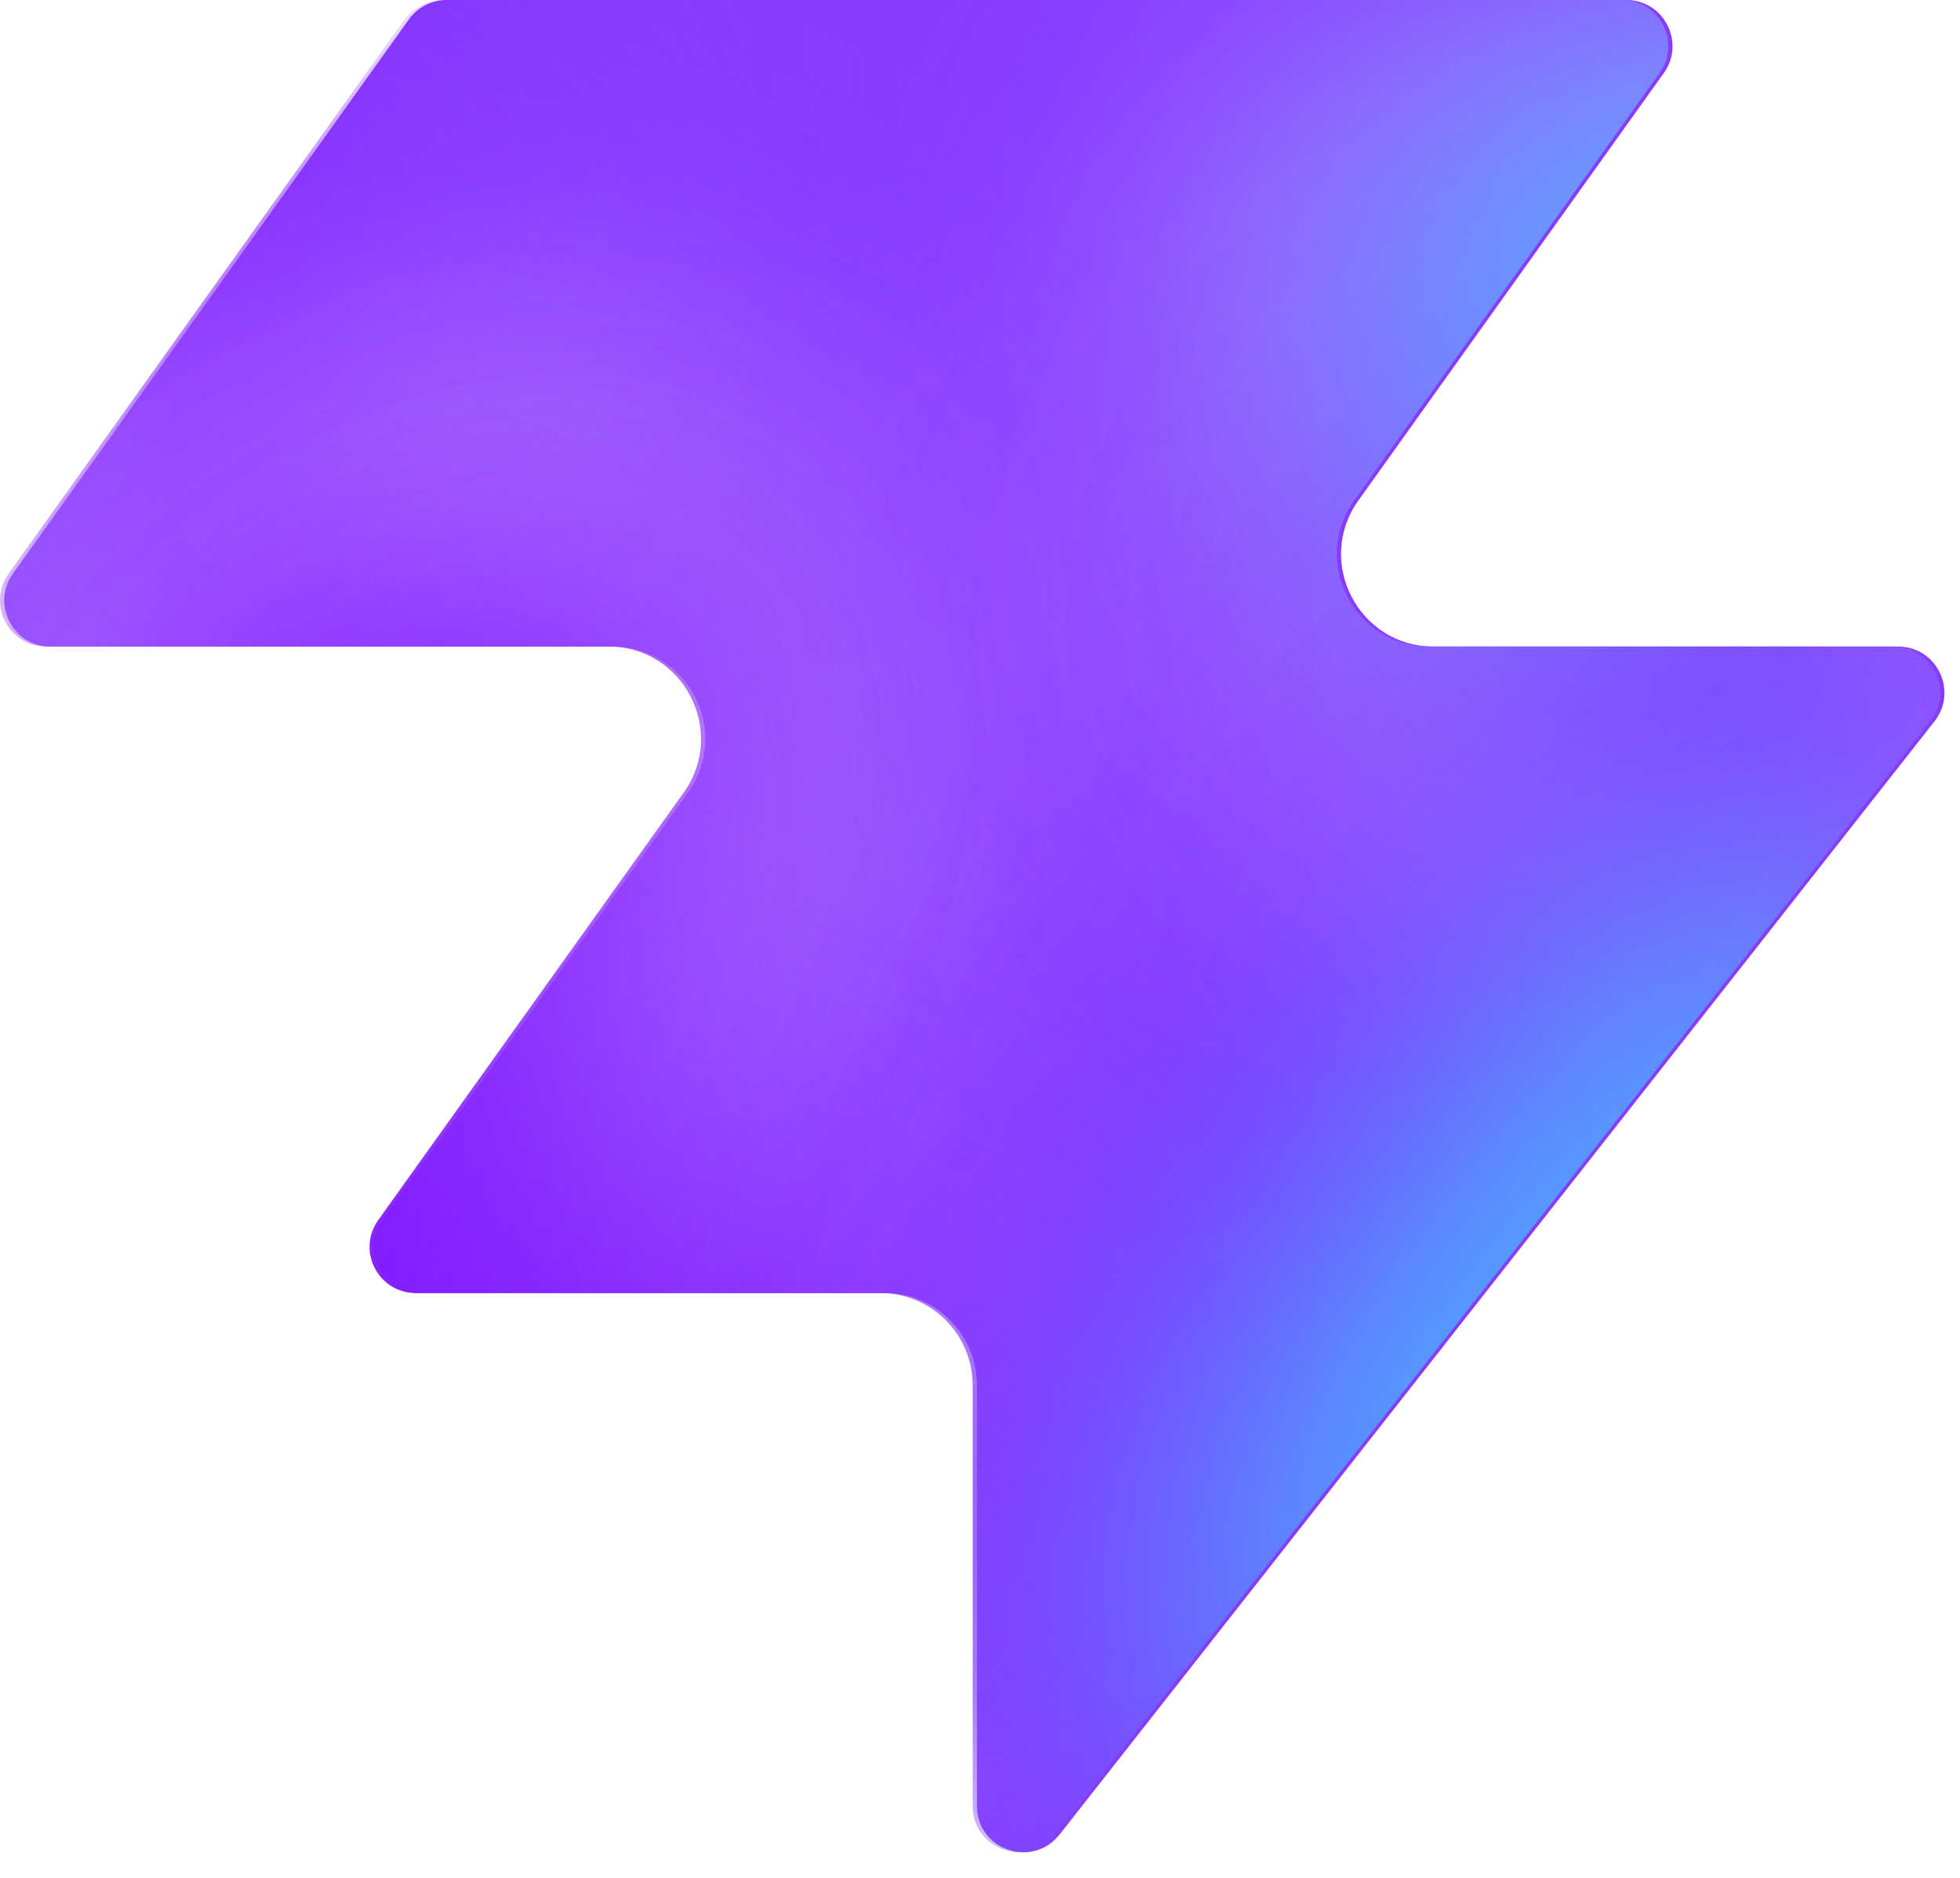
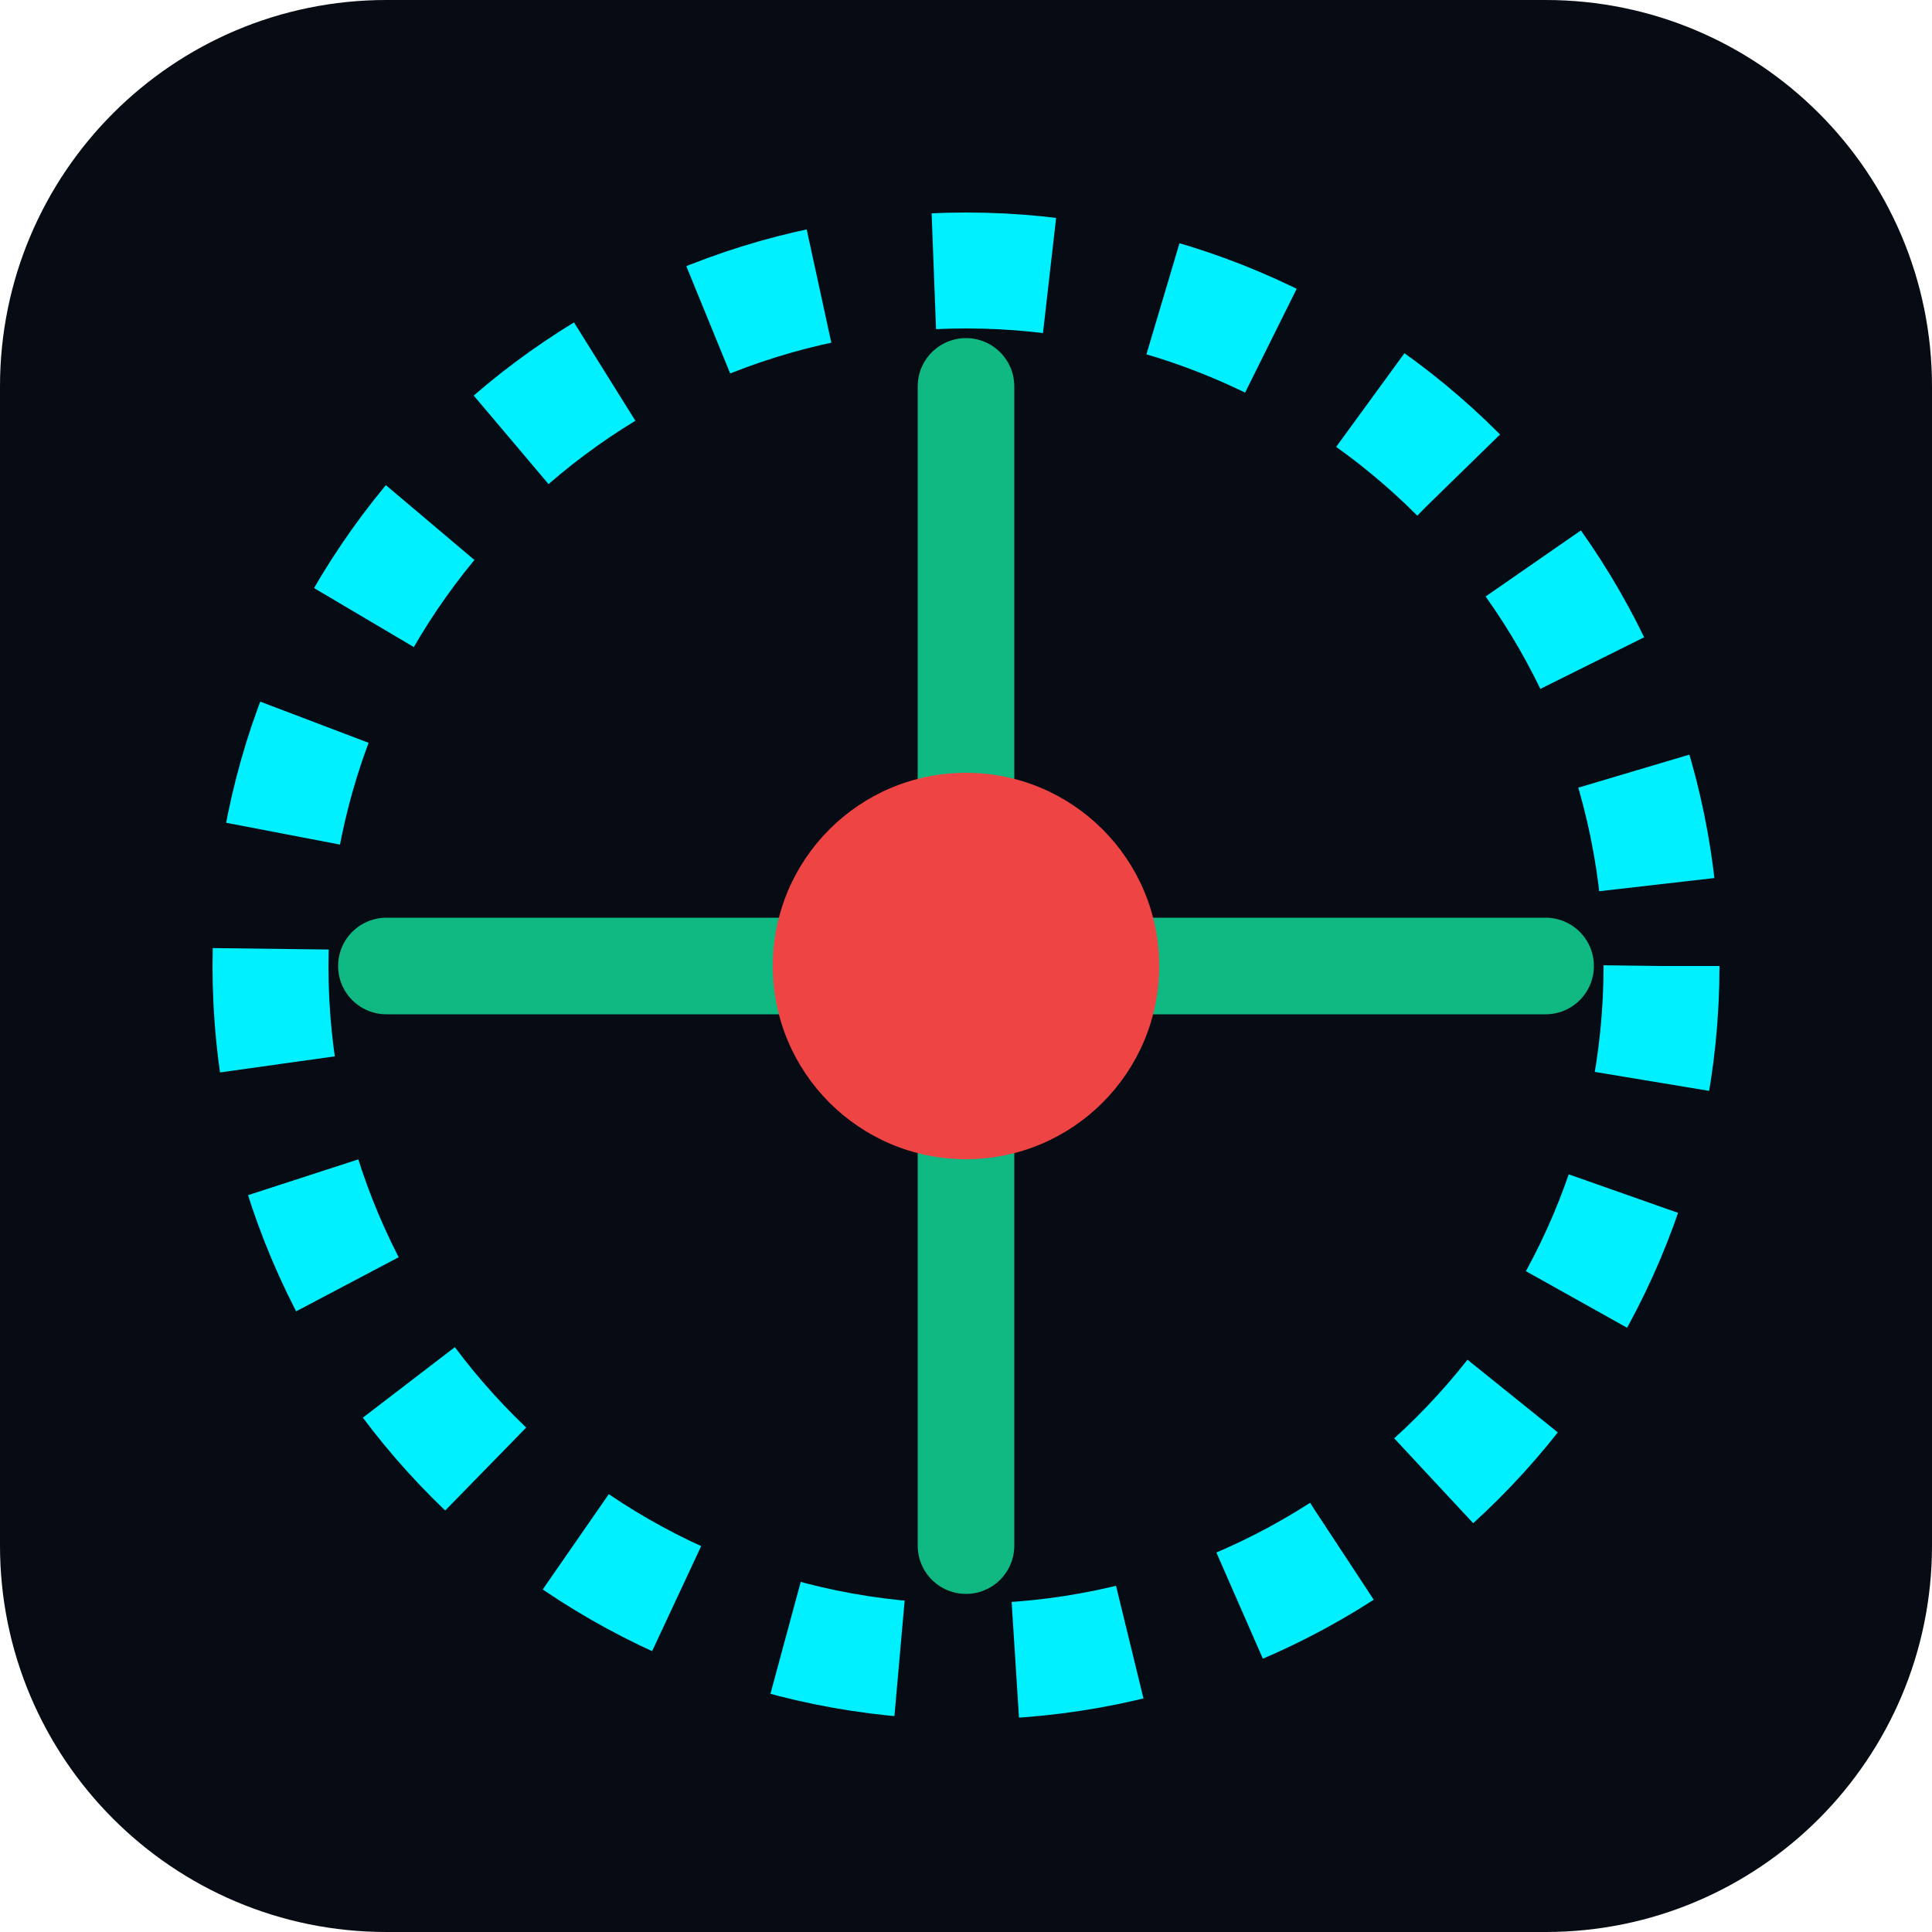
- <svg xmlns="http://www.w3.org/2000/svg" width="48" height="46" fill="none" viewBox="0 0 48 46">
-   <path fill="#863bff" d="M25.946 44.938c-.664.845-2.021.375-2.021-.698V33.937a2.26 2.26 0 0 0-2.262-2.262H10.287c-.92 0-1.456-1.04-.92-1.788l7.48-10.471c1.07-1.497 0-3.578-1.842-3.578H1.237c-.92 0-1.456-1.04-.92-1.788L10.013.474c.214-.297.556-.474.92-.474h28.894c.92 0 1.456 1.04.92 1.788l-7.48 10.471c-1.07 1.498 0 3.579 1.842 3.579h11.377c.943 0 1.473 1.088.89 1.83L25.947 44.94z" style="fill:#863bff;fill:color(display-p3 .525 .23 1);fill-opacity:1" />
-   <mask id="a" width="48" height="46" x="0" y="0" maskUnits="userSpaceOnUse" style="mask-type:alpha">
-     <path fill="#000" d="M25.842 44.938c-.664.844-2.021.375-2.021-.698V33.937a2.26 2.26 0 0 0-2.262-2.262H10.183c-.92 0-1.456-1.04-.92-1.788l7.48-10.471c1.07-1.498 0-3.579-1.842-3.579H1.133c-.92 0-1.456-1.04-.92-1.787L9.91.473c.214-.297.556-.474.92-.474h28.894c.92 0 1.456 1.04.92 1.788l-7.48 10.471c-1.07 1.498 0 3.578 1.842 3.578h11.377c.943 0 1.473 1.088.89 1.832L25.843 44.94z" style="fill:#000;fill-opacity:1" />
-   </mask>
-   <g mask="url(#a)">
-     <g filter="url(#b)">
-       <ellipse cx="5.508" cy="14.704" fill="#ede6ff" rx="5.508" ry="14.704" style="fill:#ede6ff;fill:color(display-p3 .927 .903 1);fill-opacity:1" transform="matrix(.00324 1 1 -.00324 -4.47 31.516)" />
-     </g>
-     <g filter="url(#c)">
-       <ellipse cx="10.399" cy="29.851" fill="#ede6ff" rx="10.399" ry="29.851" style="fill:#ede6ff;fill:color(display-p3 .927 .903 1);fill-opacity:1" transform="matrix(.00324 1 1 -.00324 -39.328 7.883)" />
-     </g>
-     <g filter="url(#d)">
-       <ellipse cx="5.508" cy="30.487" fill="#7e14ff" rx="5.508" ry="30.487" style="fill:#7e14ff;fill:color(display-p3 .492 .077 1);fill-opacity:1" transform="rotate(89.814 -25.913 -14.639)scale(1 -1)" />
-     </g>
-     <g filter="url(#e)">
-       <ellipse cx="5.508" cy="30.599" fill="#7e14ff" rx="5.508" ry="30.599" style="fill:#7e14ff;fill:color(display-p3 .492 .077 1);fill-opacity:1" transform="rotate(89.814 -32.644 -3.334)scale(1 -1)" />
-     </g>
-     <g filter="url(#f)">
-       <ellipse cx="5.508" cy="30.599" fill="#7e14ff" rx="5.508" ry="30.599" style="fill:#7e14ff;fill:color(display-p3 .492 .077 1);fill-opacity:1" transform="matrix(.00324 1 1 -.00324 -34.34 30.47)" />
-     </g>
-     <g filter="url(#g)">
-       <ellipse cx="14.072" cy="22.078" fill="#ede6ff" rx="14.072" ry="22.078" style="fill:#ede6ff;fill:color(display-p3 .927 .903 1);fill-opacity:1" transform="rotate(93.35 24.506 48.493)scale(-1 1)" />
-     </g>
-     <g filter="url(#h)">
-       <ellipse cx="3.47" cy="21.501" fill="#7e14ff" rx="3.47" ry="21.501" style="fill:#7e14ff;fill:color(display-p3 .492 .077 1);fill-opacity:1" transform="rotate(89.009 28.708 47.59)scale(-1 1)" />
-     </g>
-     <g filter="url(#i)">
-       <ellipse cx="3.47" cy="21.501" fill="#7e14ff" rx="3.47" ry="21.501" style="fill:#7e14ff;fill:color(display-p3 .492 .077 1);fill-opacity:1" transform="rotate(89.009 28.708 47.59)scale(-1 1)" />
-     </g>
-     <g filter="url(#j)">
-       <ellipse cx=".387" cy="8.972" fill="#7e14ff" rx="4.407" ry="29.108" style="fill:#7e14ff;fill:color(display-p3 .492 .077 1);fill-opacity:1" transform="rotate(39.51 .387 8.972)" />
-     </g>
-     <g filter="url(#k)">
-       <ellipse cx="47.523" cy="-6.092" fill="#7e14ff" rx="4.407" ry="29.108" style="fill:#7e14ff;fill:color(display-p3 .492 .077 1);fill-opacity:1" transform="rotate(37.892 47.523 -6.092)" />
-     </g>
-     <g filter="url(#l)">
-       <ellipse cx="41.412" cy="6.333" fill="#47bfff" rx="5.971" ry="9.665" style="fill:#47bfff;fill:color(display-p3 .28 .748 1);fill-opacity:1" transform="rotate(37.892 41.412 6.333)" />
-     </g>
-     <g filter="url(#m)">
-       <ellipse cx="-1.879" cy="38.332" fill="#7e14ff" rx="4.407" ry="29.108" style="fill:#7e14ff;fill:color(display-p3 .492 .077 1);fill-opacity:1" transform="rotate(37.892 -1.88 38.332)" />
-     </g>
-     <g filter="url(#n)">
-       <ellipse cx="-1.879" cy="38.332" fill="#7e14ff" rx="4.407" ry="29.108" style="fill:#7e14ff;fill:color(display-p3 .492 .077 1);fill-opacity:1" transform="rotate(37.892 -1.88 38.332)" />
-     </g>
-     <g filter="url(#o)">
-       <ellipse cx="35.651" cy="29.907" fill="#7e14ff" rx="4.407" ry="29.108" style="fill:#7e14ff;fill:color(display-p3 .492 .077 1);fill-opacity:1" transform="rotate(37.892 35.651 29.907)" />
-     </g>
-     <g filter="url(#p)">
-       <ellipse cx="38.418" cy="32.4" fill="#47bfff" rx="5.971" ry="15.297" style="fill:#47bfff;fill:color(display-p3 .28 .748 1);fill-opacity:1" transform="rotate(37.892 38.418 32.4)" />
-     </g>
-   </g>
-   <defs>
-     <filter id="b" width="60.045" height="41.654" x="-19.77" y="16.149" color-interpolation-filters="sRGB" filterUnits="userSpaceOnUse">
-       <feFlood flood-opacity="0" result="BackgroundImageFix" />
-       <feBlend in="SourceGraphic" in2="BackgroundImageFix" result="shape" />
-       <feGaussianBlur result="effect1_foregroundBlur_2002_17158" stdDeviation="7.659" />
-     </filter>
-     <filter id="c" width="90.34" height="51.437" x="-54.613" y="-7.533" color-interpolation-filters="sRGB" filterUnits="userSpaceOnUse">
-       <feFlood flood-opacity="0" result="BackgroundImageFix" />
-       <feBlend in="SourceGraphic" in2="BackgroundImageFix" result="shape" />
-       <feGaussianBlur result="effect1_foregroundBlur_2002_17158" stdDeviation="7.659" />
-     </filter>
-     <filter id="d" width="79.355" height="29.4" x="-49.64" y="2.03" color-interpolation-filters="sRGB" filterUnits="userSpaceOnUse">
-       <feFlood flood-opacity="0" result="BackgroundImageFix" />
-       <feBlend in="SourceGraphic" in2="BackgroundImageFix" result="shape" />
-       <feGaussianBlur result="effect1_foregroundBlur_2002_17158" stdDeviation="4.596" />
-     </filter>
-     <filter id="e" width="79.579" height="29.4" x="-45.045" y="20.029" color-interpolation-filters="sRGB" filterUnits="userSpaceOnUse">
-       <feFlood flood-opacity="0" result="BackgroundImageFix" />
-       <feBlend in="SourceGraphic" in2="BackgroundImageFix" result="shape" />
-       <feGaussianBlur result="effect1_foregroundBlur_2002_17158" stdDeviation="4.596" />
-     </filter>
-     <filter id="f" width="79.579" height="29.4" x="-43.513" y="21.178" color-interpolation-filters="sRGB" filterUnits="userSpaceOnUse">
-       <feFlood flood-opacity="0" result="BackgroundImageFix" />
-       <feBlend in="SourceGraphic" in2="BackgroundImageFix" result="shape" />
-       <feGaussianBlur result="effect1_foregroundBlur_2002_17158" stdDeviation="4.596" />
-     </filter>
-     <filter id="g" width="74.749" height="58.852" x="15.756" y="-17.901" color-interpolation-filters="sRGB" filterUnits="userSpaceOnUse">
-       <feFlood flood-opacity="0" result="BackgroundImageFix" />
-       <feBlend in="SourceGraphic" in2="BackgroundImageFix" result="shape" />
-       <feGaussianBlur result="effect1_foregroundBlur_2002_17158" stdDeviation="7.659" />
-     </filter>
-     <filter id="h" width="61.377" height="25.362" x="23.548" y="2.284" color-interpolation-filters="sRGB" filterUnits="userSpaceOnUse">
-       <feFlood flood-opacity="0" result="BackgroundImageFix" />
-       <feBlend in="SourceGraphic" in2="BackgroundImageFix" result="shape" />
-       <feGaussianBlur result="effect1_foregroundBlur_2002_17158" stdDeviation="4.596" />
-     </filter>
-     <filter id="i" width="61.377" height="25.362" x="23.548" y="2.284" color-interpolation-filters="sRGB" filterUnits="userSpaceOnUse">
-       <feFlood flood-opacity="0" result="BackgroundImageFix" />
-       <feBlend in="SourceGraphic" in2="BackgroundImageFix" result="shape" />
-       <feGaussianBlur result="effect1_foregroundBlur_2002_17158" stdDeviation="4.596" />
-     </filter>
-     <filter id="j" width="56.045" height="63.649" x="-27.636" y="-22.853" color-interpolation-filters="sRGB" filterUnits="userSpaceOnUse">
-       <feFlood flood-opacity="0" result="BackgroundImageFix" />
-       <feBlend in="SourceGraphic" in2="BackgroundImageFix" result="shape" />
-       <feGaussianBlur result="effect1_foregroundBlur_2002_17158" stdDeviation="4.596" />
-     </filter>
-     <filter id="k" width="54.814" height="64.646" x="20.116" y="-38.415" color-interpolation-filters="sRGB" filterUnits="userSpaceOnUse">
-       <feFlood flood-opacity="0" result="BackgroundImageFix" />
-       <feBlend in="SourceGraphic" in2="BackgroundImageFix" result="shape" />
-       <feGaussianBlur result="effect1_foregroundBlur_2002_17158" stdDeviation="4.596" />
-     </filter>
-     <filter id="l" width="33.541" height="35.313" x="24.641" y="-11.323" color-interpolation-filters="sRGB" filterUnits="userSpaceOnUse">
-       <feFlood flood-opacity="0" result="BackgroundImageFix" />
-       <feBlend in="SourceGraphic" in2="BackgroundImageFix" result="shape" />
-       <feGaussianBlur result="effect1_foregroundBlur_2002_17158" stdDeviation="4.596" />
-     </filter>
-     <filter id="m" width="54.814" height="64.646" x="-29.286" y="6.009" color-interpolation-filters="sRGB" filterUnits="userSpaceOnUse">
-       <feFlood flood-opacity="0" result="BackgroundImageFix" />
-       <feBlend in="SourceGraphic" in2="BackgroundImageFix" result="shape" />
-       <feGaussianBlur result="effect1_foregroundBlur_2002_17158" stdDeviation="4.596" />
-     </filter>
-     <filter id="n" width="54.814" height="64.646" x="-29.286" y="6.009" color-interpolation-filters="sRGB" filterUnits="userSpaceOnUse">
-       <feFlood flood-opacity="0" result="BackgroundImageFix" />
-       <feBlend in="SourceGraphic" in2="BackgroundImageFix" result="shape" />
-       <feGaussianBlur result="effect1_foregroundBlur_2002_17158" stdDeviation="4.596" />
-     </filter>
-     <filter id="o" width="54.814" height="64.646" x="8.244" y="-2.416" color-interpolation-filters="sRGB" filterUnits="userSpaceOnUse">
-       <feFlood flood-opacity="0" result="BackgroundImageFix" />
-       <feBlend in="SourceGraphic" in2="BackgroundImageFix" result="shape" />
-       <feGaussianBlur result="effect1_foregroundBlur_2002_17158" stdDeviation="4.596" />
-     </filter>
-     <filter id="p" width="39.409" height="43.623" x="18.713" y="10.588" color-interpolation-filters="sRGB" filterUnits="userSpaceOnUse">
-       <feFlood flood-opacity="0" result="BackgroundImageFix" />
-       <feBlend in="SourceGraphic" in2="BackgroundImageFix" result="shape" />
-       <feGaussianBlur result="effect1_foregroundBlur_2002_17158" stdDeviation="4.596" />
-     </filter>
-   </defs>
+ <svg xmlns="http://www.w3.org/2000/svg" viewBox="0 0 100 100" fill="none">
+   <rect width="100" height="100" rx="20" fill="#070b13" />
+   <circle cx="50" cy="50" r="36" stroke="#00f0ff" stroke-width="6" stroke-dasharray="6 6" />
+   <path d="M50 20 L50 80 M20 50 L80 50" stroke="#10b981" stroke-width="5" stroke-linecap="round" />
+   <circle cx="50" cy="50" r="10" fill="#ef4444" />
</svg>
